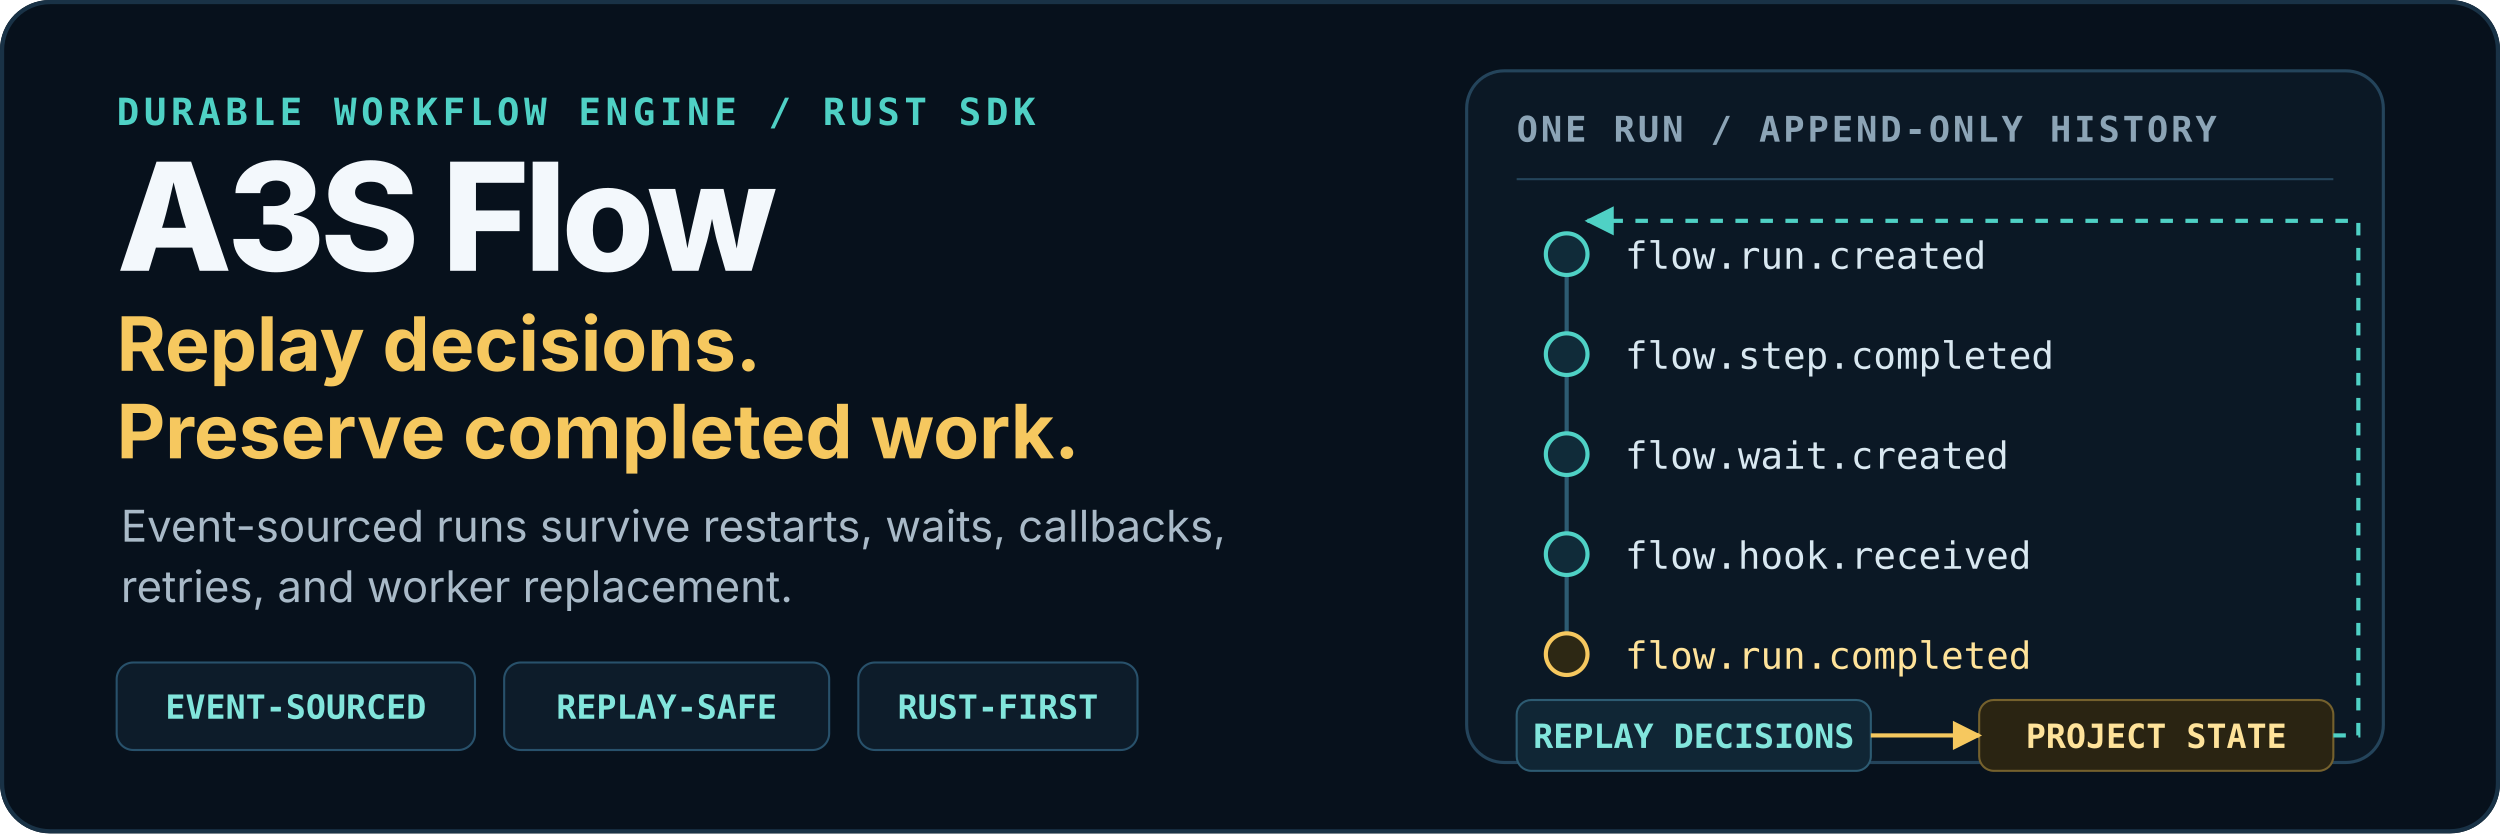
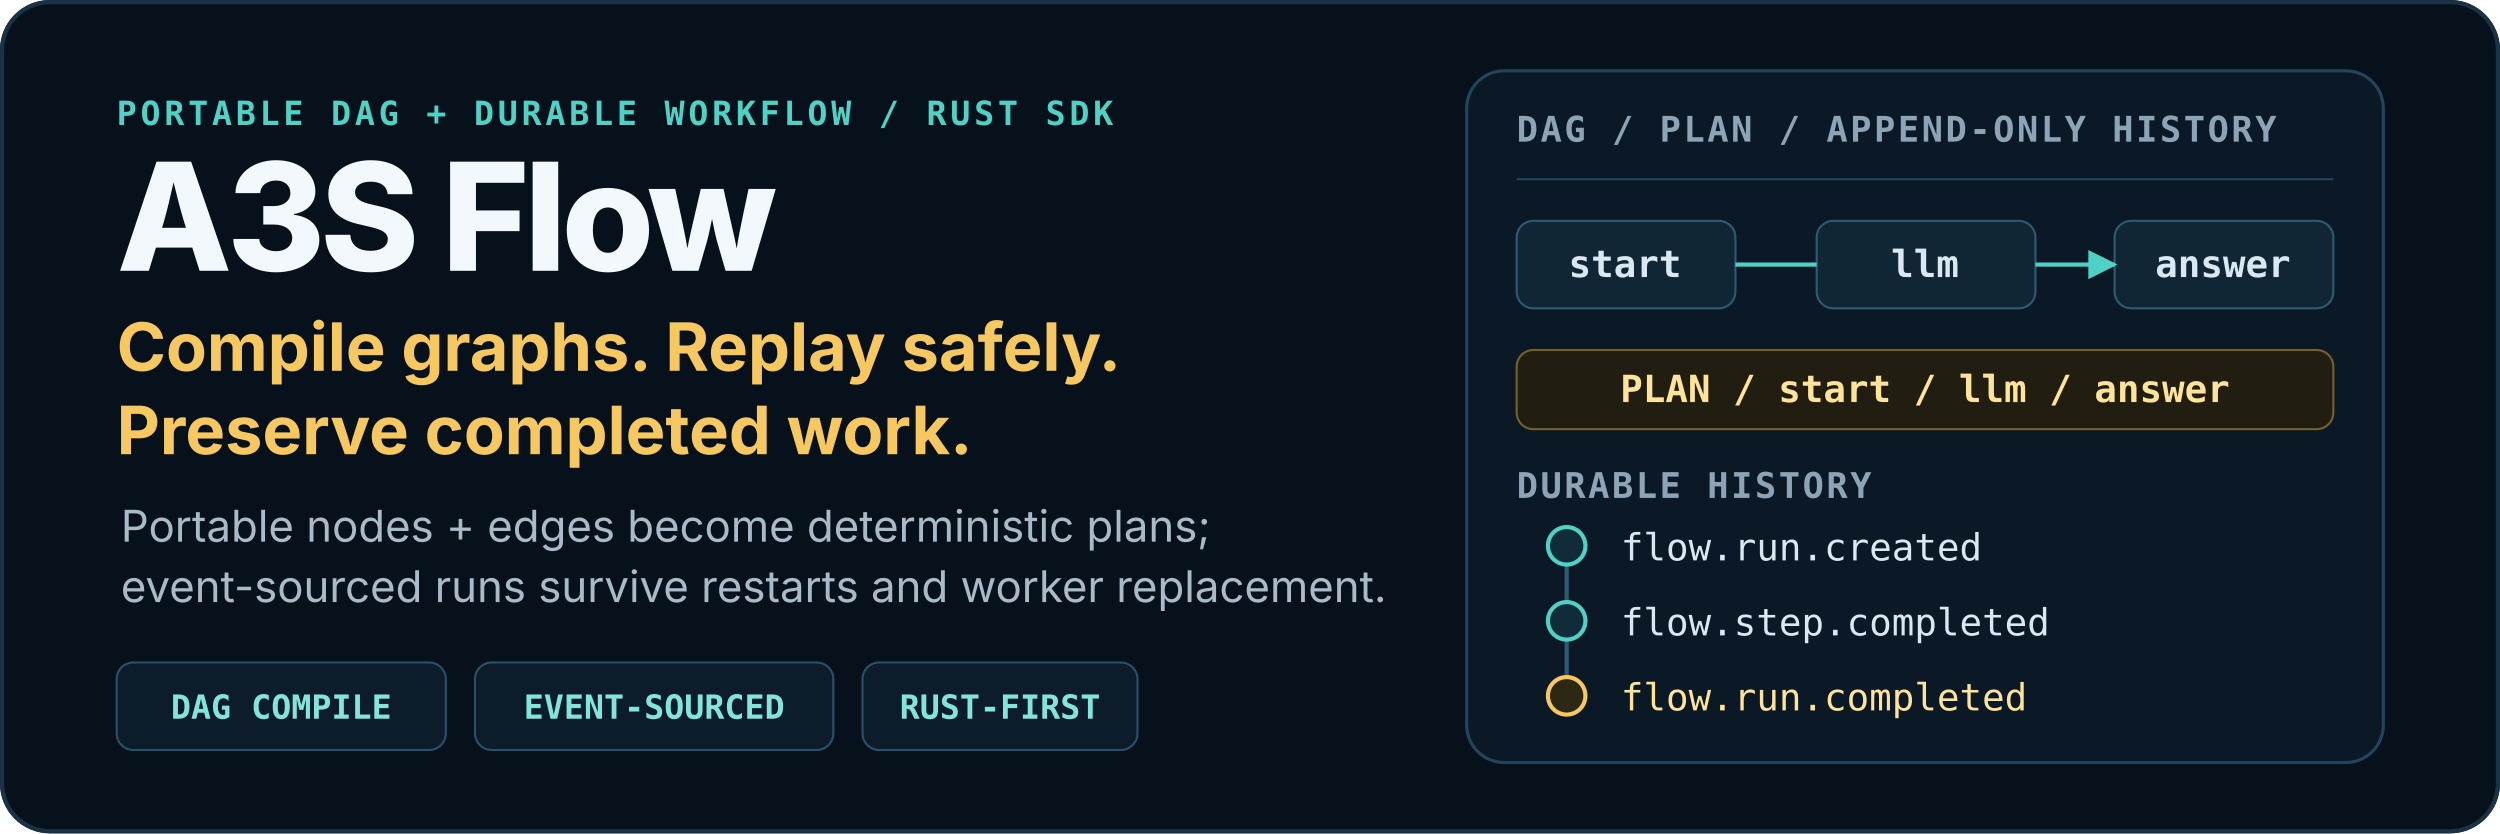
<svg xmlns="http://www.w3.org/2000/svg" width="1200" height="400" viewBox="0 0 1200 400" role="img" aria-labelledby="title desc">
  <defs>
    <marker id="arrow-cyan" viewBox="0 0 10 10" refX="9" refY="5" markerWidth="7" markerHeight="7" orient="auto">
      <path d="M0 0 10 5 0 10Z" fill="#4fd1c5" />
    </marker>
-     <marker id="arrow-amber" viewBox="0 0 10 10" refX="9" refY="5" markerWidth="7" markerHeight="7" orient="auto">
-       <path d="M0 0 10 5 0 10Z" fill="#f6c85f" />
-     </marker>
  </defs>
  <rect width="1200" height="400" rx="24" fill="#07111c" />
  <rect x="1" y="1" width="1198" height="398" rx="23" fill="none" stroke="#193246" stroke-width="2" />
  <g transform="translate(56 42)">
-     <text x="0" y="18" fill="#4fd1c5" font-family="ui-monospace, SFMono-Regular, Menlo, Consolas, monospace" font-size="18" font-weight="700" letter-spacing="2.2">DURABLE WORKFLOW ENGINE / RUST SDK</text>
+     <text x="0" y="18" fill="#4fd1c5" font-family="ui-monospace, SFMono-Regular, Menlo, Consolas, monospace" font-size="16" font-weight="700" letter-spacing="1.8">PORTABLE DAG + DURABLE WORKFLOW / RUST SDK</text>
    <text x="0" y="88" fill="#f3f8fc" font-family="ui-sans-serif, system-ui, -apple-system, Segoe UI, sans-serif" font-size="72" font-weight="760" letter-spacing="-2.5">A3S Flow</text>
-     <text x="0" y="136" fill="#f6c85f" font-family="ui-sans-serif, system-ui, -apple-system, Segoe UI, sans-serif" font-size="36" font-weight="700">Replay decisions.</text>
-     <text x="0" y="178" fill="#f6c85f" font-family="ui-sans-serif, system-ui, -apple-system, Segoe UI, sans-serif" font-size="36" font-weight="700">Preserve completed work.</text>
-     <text x="2" y="218" fill="#a9bac8" font-family="ui-sans-serif, system-ui, -apple-system, Segoe UI, sans-serif" font-size="21">Event-sourced runs survive restarts, waits, callbacks,</text>
-     <text x="2" y="247" fill="#a9bac8" font-family="ui-sans-serif, system-ui, -apple-system, Segoe UI, sans-serif" font-size="21">retries, and worker replacement.</text>
+     <text x="0" y="136" fill="#f6c85f" font-family="ui-sans-serif, system-ui, -apple-system, Segoe UI, sans-serif" font-size="32" font-weight="700">Compile graphs. Replay safely.</text>
+     <text x="0" y="176" fill="#f6c85f" font-family="ui-sans-serif, system-ui, -apple-system, Segoe UI, sans-serif" font-size="32" font-weight="700">Preserve completed work.</text>
+     <text x="2" y="218" fill="#a9bac8" font-family="ui-sans-serif, system-ui, -apple-system, Segoe UI, sans-serif" font-size="21">Portable nodes + edges become deterministic plans;</text>
+     <text x="2" y="247" fill="#a9bac8" font-family="ui-sans-serif, system-ui, -apple-system, Segoe UI, sans-serif" font-size="21">event-sourced runs survive restarts and worker replacement.</text>
    <g transform="translate(0 276)" font-family="ui-monospace, SFMono-Regular, Menlo, Consolas, monospace" font-size="16" font-weight="700">
-       <rect width="172" height="42" rx="8" fill="#0d1c2a" stroke="#28516b" />
-       <text x="86" y="27" fill="#82e5dc" text-anchor="middle">EVENT-SOURCED</text>
-       <rect x="186" width="156" height="42" rx="8" fill="#0d1c2a" stroke="#28516b" />
-       <text x="264" y="27" fill="#82e5dc" text-anchor="middle">REPLAY-SAFE</text>
-       <rect x="356" width="134" height="42" rx="8" fill="#0d1c2a" stroke="#28516b" />
-       <text x="423" y="27" fill="#82e5dc" text-anchor="middle">RUST-FIRST</text>
+       <rect width="158" height="42" rx="8" fill="#0d1c2a" stroke="#28516b" />
+       <text x="79" y="27" fill="#82e5dc" text-anchor="middle">DAG COMPILE</text>
+       <rect x="172" width="172" height="42" rx="8" fill="#0d1c2a" stroke="#28516b" />
+       <text x="258" y="27" fill="#82e5dc" text-anchor="middle">EVENT-SOURCED</text>
+       <rect x="358" width="132" height="42" rx="8" fill="#0d1c2a" stroke="#28516b" />
+       <text x="424" y="27" fill="#82e5dc" text-anchor="middle">RUST-FIRST</text>
    </g>
  </g>
  <g transform="translate(704 34)">
    <rect width="440" height="332" rx="18" fill="#0b1825" stroke="#24445b" stroke-width="1.5" />
-     <text x="24" y="34" fill="#8ca4b6" font-family="ui-monospace, SFMono-Regular, Menlo, Consolas, monospace" font-size="17" font-weight="700" letter-spacing="1.4">ONE RUN / APPEND-ONLY HISTORY</text>
+     <text x="24" y="34" fill="#8ca4b6" font-family="ui-monospace, SFMono-Regular, Menlo, Consolas, monospace" font-size="17" font-weight="700" letter-spacing="1.2">DAG / PLAN / APPEND-ONLY HISTORY</text>
    <line x1="24" y1="52" x2="416" y2="52" stroke="#24445b" />
-     <path d="M48 84v190" fill="none" stroke="#2d5b72" stroke-width="2" />
+     <g font-family="ui-monospace, SFMono-Regular, Menlo, Consolas, monospace" font-size="18" font-weight="700">
+       <rect x="24" y="72" width="105" height="42" rx="8" fill="#102635" stroke="#2d5b72" />
+       <text x="76" y="99" fill="#d9e8f1" text-anchor="middle">start</text>
+       <rect x="168" y="72" width="105" height="42" rx="8" fill="#102635" stroke="#2d5b72" />
+       <text x="220" y="99" fill="#d9e8f1" text-anchor="middle">llm</text>
+       <rect x="311" y="72" width="105" height="42" rx="8" fill="#102635" stroke="#2d5b72" />
+       <text x="363" y="99" fill="#d9e8f1" text-anchor="middle">answer</text>
+     </g>
+     <path d="M129 93h39M273 93h38" fill="none" stroke="#4fd1c5" stroke-width="2" marker-end="url(#arrow-cyan)" />
+     <rect x="24" y="134" width="392" height="38" rx="8" fill="#211d10" stroke="#75612d" />
+     <text x="220" y="159" fill="#ffe39a" font-family="ui-monospace, SFMono-Regular, Menlo, Consolas, monospace" font-size="18" font-weight="700" text-anchor="middle">PLAN / start / llm / answer</text>
+     <text x="24" y="205" fill="#8ca4b6" font-family="ui-monospace, SFMono-Regular, Menlo, Consolas, monospace" font-size="17" font-weight="700" letter-spacing="1.2">DURABLE HISTORY</text>
+     <path d="M48 224v76" fill="none" stroke="#2d5b72" stroke-width="2" />
    <g font-family="ui-monospace, SFMono-Regular, Menlo, Consolas, monospace" font-size="18">
-       <circle cx="48" cy="88" r="10" fill="#102b39" stroke="#4fd1c5" stroke-width="2" />
-       <text x="76" y="95" fill="#d9e8f1">flow.run.created</text>
-       <circle cx="48" cy="136" r="10" fill="#102b39" stroke="#4fd1c5" stroke-width="2" />
-       <text x="76" y="143" fill="#d9e8f1">flow.step.completed</text>
-       <circle cx="48" cy="184" r="10" fill="#102b39" stroke="#4fd1c5" stroke-width="2" />
-       <text x="76" y="191" fill="#d9e8f1">flow.wait.created</text>
-       <circle cx="48" cy="232" r="10" fill="#102b39" stroke="#4fd1c5" stroke-width="2" />
-       <text x="76" y="239" fill="#d9e8f1">flow.hook.received</text>
-       <circle cx="48" cy="280" r="10" fill="#2d2814" stroke="#f6c85f" stroke-width="2" />
-       <text x="76" y="287" fill="#ffe39a">flow.run.completed</text>
+       <circle cx="48" cy="228" r="9" fill="#102b39" stroke="#4fd1c5" stroke-width="2" />
+       <text x="74" y="235" fill="#d9e8f1">flow.run.created</text>
+       <circle cx="48" cy="264" r="9" fill="#102b39" stroke="#4fd1c5" stroke-width="2" />
+       <text x="74" y="271" fill="#d9e8f1">flow.step.completed</text>
+       <circle cx="48" cy="300" r="9" fill="#2d2814" stroke="#f6c85f" stroke-width="2" />
+       <text x="74" y="307" fill="#ffe39a">flow.run.completed</text>
    </g>
-     <rect x="24" y="302" width="170" height="34" rx="7" fill="#102635" stroke="#2d5b72" />
-     <text x="109" y="325" fill="#82e5dc" font-family="ui-monospace, SFMono-Regular, Menlo, Consolas, monospace" font-size="16" font-weight="700" text-anchor="middle">REPLAY DECISIONS</text>
-     <rect x="246" y="302" width="170" height="34" rx="7" fill="#2a2412" stroke="#75612d" />
-     <text x="331" y="325" fill="#ffe39a" font-family="ui-monospace, SFMono-Regular, Menlo, Consolas, monospace" font-size="16" font-weight="700" text-anchor="middle">PROJECT STATE</text>
-     <path d="M194 319h52" fill="none" stroke="#f6c85f" stroke-width="2" marker-end="url(#arrow-amber)" />
-     <path d="M416 319h12V72H58" fill="none" stroke="#4fd1c5" stroke-width="2" stroke-dasharray="6 6" marker-end="url(#arrow-cyan)" />
  </g>
</svg>
